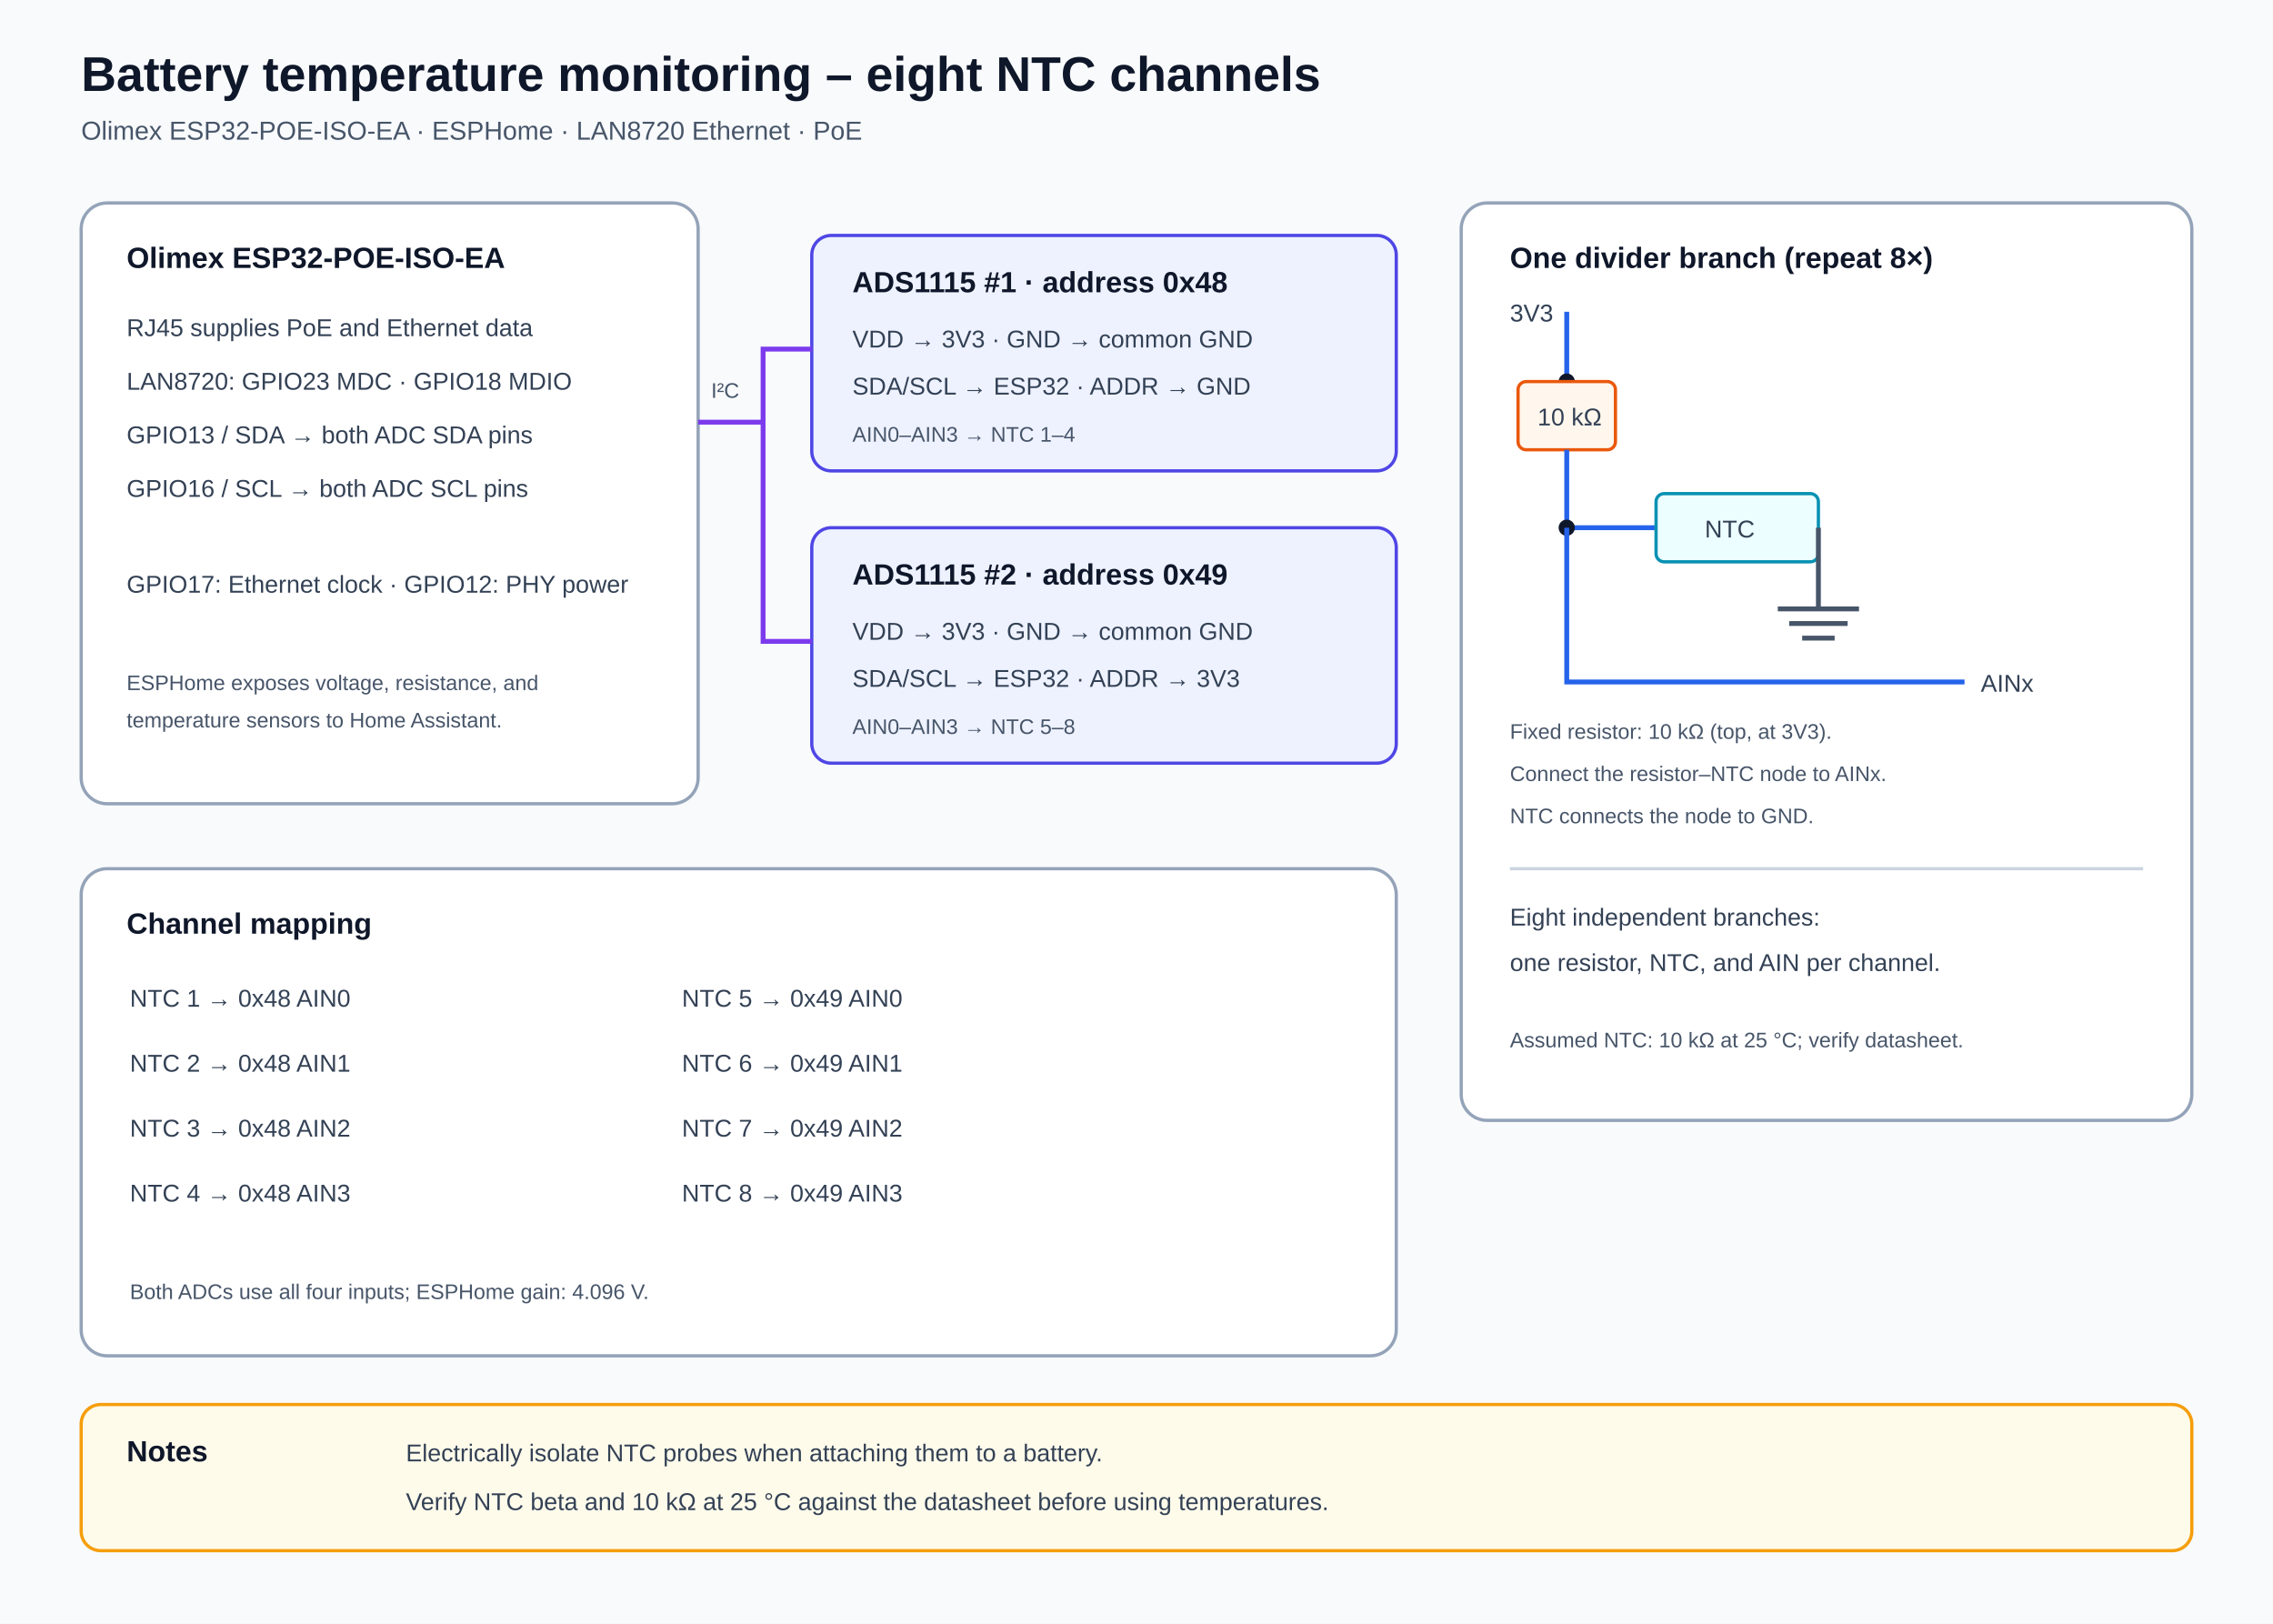
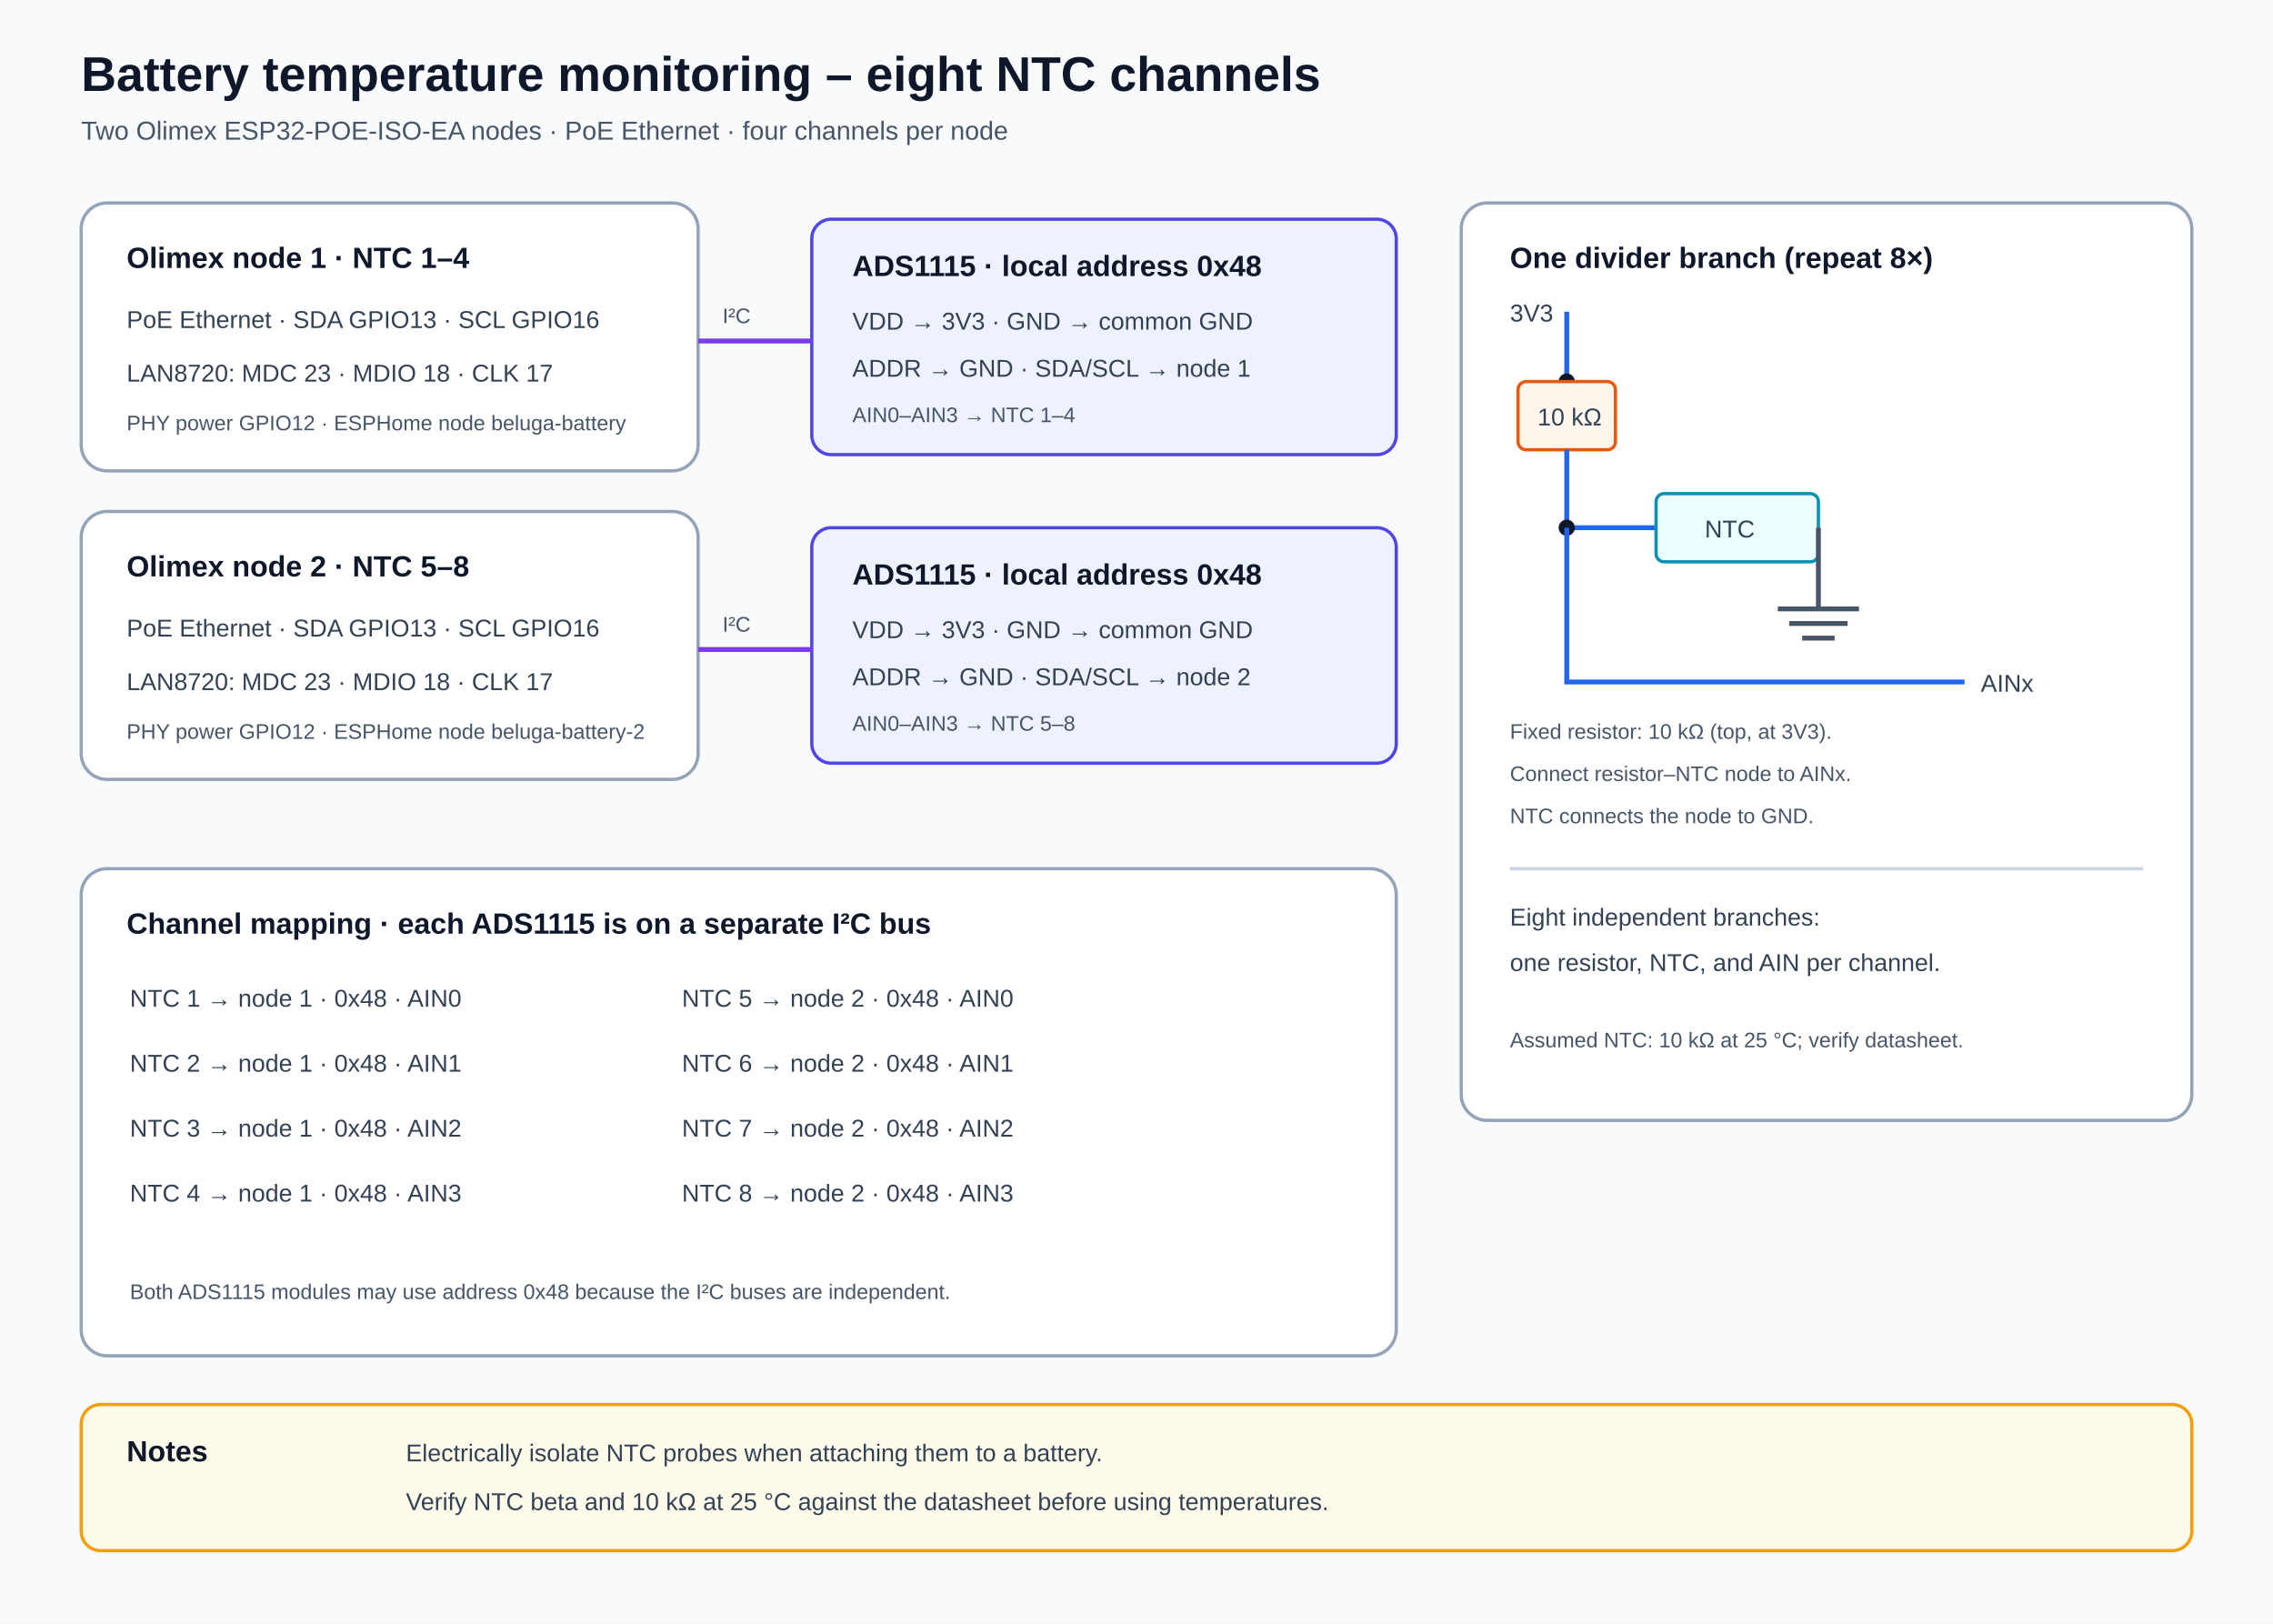
<svg xmlns="http://www.w3.org/2000/svg" width="1400" height="1000" viewBox="0 0 1400 1000" role="img" aria-labelledby="title description">
  <defs>
    <style>
-     .bg{fill:#f8fafc}.panel{fill:#fff;stroke:#94a3b8;stroke-width:2;rx:16}.head{font:700 30px Arial,sans-serif;fill:#0f172a}.sub{font:16px Arial,sans-serif;fill:#475569}.label{font:700 18px Arial,sans-serif;fill:#0f172a}.small{font:15px Arial,sans-serif;fill:#334155}.tiny{font:13px Arial,sans-serif;fill:#475569}.wire{stroke:#2563eb;stroke-width:3;fill:none}.gnd{stroke:#475569;stroke-width:3;fill:none}.i2c{stroke:#7c3aed;stroke-width:3;fill:none}.node{fill:#0f172a}.chip{fill:#eef2ff;stroke:#4f46e5;stroke-width:2;rx:12}.res{fill:#fff7ed;stroke:#ea580c;stroke-width:2;rx:5}.ntc{fill:#ecfeff;stroke:#0891b2;stroke-width:2;rx:5}.note{fill:#fffbeb;stroke:#f59e0b;stroke-width:2;rx:12}
-   </style>
+ .bg{fill:#f8fafc}.panel{fill:#fff;stroke:#94a3b8;stroke-width:2;rx:16}.head{font:700 30px Arial,sans-serif;fill:#0f172a}.sub{font:16px Arial,sans-serif;fill:#475569}.label{font:700 18px Arial,sans-serif;fill:#0f172a}.small{font:15px Arial,sans-serif;fill:#334155}.tiny{font:13px Arial,sans-serif;fill:#475569}.wire{stroke:#2563eb;stroke-width:3;fill:none}.gnd{stroke:#475569;stroke-width:3;fill:none}.i2c{stroke:#7c3aed;stroke-width:3;fill:none}.node{fill:#0f172a}.chip{fill:#eef2ff;stroke:#4f46e5;stroke-width:2;rx:12}.res{fill:#fff7ed;stroke:#ea580c;stroke-width:2;rx:5}.ntc{fill:#ecfeff;stroke:#0891b2;stroke-width:2;rx:5}.note{fill:#fffbeb;stroke:#f59e0b;stroke-width:2;rx:12}
+ </style>
  </defs>
  <rect class="bg" width="1400" height="1000" />
  <text class="head" x="50" y="56">Battery temperature monitoring – eight NTC channels</text>
-   <text class="sub" x="50" y="86">Olimex ESP32-POE-ISO-EA · ESPHome · LAN8720 Ethernet · PoE</text>
-   <rect class="panel" x="50" y="125" width="380" height="370" />
-   <text class="label" x="78" y="165">Olimex ESP32-POE-ISO-EA</text>
-   <text class="small" x="78" y="207">RJ45 supplies PoE and Ethernet data</text>
-   <text class="small" x="78" y="240">LAN8720: GPIO23 MDC · GPIO18 MDIO</text>
-   <text class="small" x="78" y="273">GPIO13 / SDA → both ADC SDA pins</text>
-   <text class="small" x="78" y="306">GPIO16 / SCL → both ADC SCL pins</text>
-   <text class="small" x="78" y="365">GPIO17: Ethernet clock · GPIO12: PHY power</text>
-   <text class="tiny" x="78" y="425">ESPHome exposes voltage, resistance, and</text>
-   <text class="tiny" x="78" y="448">temperature sensors to Home Assistant.</text>
-   <rect class="chip" x="500" y="145" width="360" height="145" />
-   <text class="label" x="525" y="180">ADS1115 #1 · address 0x48</text>
-   <text class="small" x="525" y="214">VDD → 3V3 · GND → common GND</text>
-   <text class="small" x="525" y="243">SDA/SCL → ESP32 · ADDR → GND</text>
-   <text class="tiny" x="525" y="272">AIN0–AIN3 → NTC 1–4</text>
+   <text class="sub" x="50" y="86">Two Olimex ESP32-POE-ISO-EA nodes · PoE Ethernet · four channels per node</text>
+   <rect class="panel" x="50" y="125" width="380" height="165" />
+   <text class="label" x="78" y="165">Olimex node 1 · NTC 1–4</text>
+   <text class="small" x="78" y="202">PoE Ethernet · SDA GPIO13 · SCL GPIO16</text>
+   <text class="small" x="78" y="235">LAN8720: MDC 23 · MDIO 18 · CLK 17</text>
+   <text class="tiny" x="78" y="265">PHY power GPIO12 · ESPHome node beluga-battery</text>
+   <rect class="chip" x="500" y="135" width="360" height="145" />
+   <text class="label" x="525" y="170">ADS1115 · local address 0x48</text>
+   <text class="small" x="525" y="203">VDD → 3V3 · GND → common GND</text>
+   <text class="small" x="525" y="232">ADDR → GND · SDA/SCL → node 1</text>
+   <text class="tiny" x="525" y="260">AIN0–AIN3 → NTC 1–4</text>
+   <path class="i2c" d="M430 210 H500" />
+   <text class="tiny" x="445" y="199" fill="#7c3aed">I²C</text>
+   <rect class="panel" x="50" y="315" width="380" height="165" />
+   <text class="label" x="78" y="355">Olimex node 2 · NTC 5–8</text>
+   <text class="small" x="78" y="392">PoE Ethernet · SDA GPIO13 · SCL GPIO16</text>
+   <text class="small" x="78" y="425">LAN8720: MDC 23 · MDIO 18 · CLK 17</text>
+   <text class="tiny" x="78" y="455">PHY power GPIO12 · ESPHome node beluga-battery-2</text>
  <rect class="chip" x="500" y="325" width="360" height="145" />
-   <text class="label" x="525" y="360">ADS1115 #2 · address 0x49</text>
-   <text class="small" x="525" y="394">VDD → 3V3 · GND → common GND</text>
-   <text class="small" x="525" y="423">SDA/SCL → ESP32 · ADDR → 3V3</text>
-   <text class="tiny" x="525" y="452">AIN0–AIN3 → NTC 5–8</text>
-   <path class="i2c" d="M430 260 H470 V215 H500 M470 260 V395 H500" />
-   <text class="tiny" x="438" y="245" fill="#7c3aed">I²C</text>
+   <text class="label" x="525" y="360">ADS1115 · local address 0x48</text>
+   <text class="small" x="525" y="393">VDD → 3V3 · GND → common GND</text>
+   <text class="small" x="525" y="422">ADDR → GND · SDA/SCL → node 2</text>
+   <text class="tiny" x="525" y="450">AIN0–AIN3 → NTC 5–8</text>
+   <path class="i2c" d="M430 400 H500" />
+   <text class="tiny" x="445" y="389" fill="#7c3aed">I²C</text>
  <rect class="panel" x="900" y="125" width="450" height="565" />
  <text class="label" x="930" y="165">One divider branch (repeat 8×)</text>
  <text class="small" x="930" y="198">3V3</text>
  <path class="wire" d="M965 192 V235" />
  <circle class="node" cx="965" cy="235" r="5" />
  <rect class="res" x="935" y="235" width="60" height="42" />
  <text class="small" x="947" y="262">10 kΩ</text>
  <path class="wire" d="M965 277 V325 H1020" />
  <circle class="node" cx="965" cy="325" r="5" />
  <rect class="ntc" x="1020" y="304" width="100" height="42" />
  <text class="small" x="1050" y="331">NTC</text>
  <path class="gnd" d="M1120 325 V375 M1095 375 H1145 M1102 384 H1138 M1110 393 H1130" />
  <path class="wire" d="M965 325 V420 H1210" />
  <text class="small" x="1220" y="426">AINx</text>
  <text class="tiny" x="930" y="455">Fixed resistor: 10 kΩ (top, at 3V3).</text>
-   <text class="tiny" x="930" y="481">Connect the resistor–NTC node to AINx.</text>
+   <text class="tiny" x="930" y="481">Connect resistor–NTC node to AINx.</text>
  <text class="tiny" x="930" y="507">NTC connects the node to GND.</text>
  <line x1="930" y1="535" x2="1320" y2="535" stroke="#cbd5e1" stroke-width="2" />
  <text class="small" x="930" y="570">Eight independent branches:</text>
  <text class="small" x="930" y="598">one resistor, NTC, and AIN per channel.</text>
  <text class="tiny" x="930" y="645">Assumed NTC: 10 kΩ at 25 °C; verify datasheet.</text>
  <rect class="panel" x="50" y="535" width="810" height="300" />
-   <text class="label" x="78" y="575">Channel mapping</text>
-   <text class="small" x="80" y="620">NTC 1 → 0x48 AIN0</text>
-   <text class="small" x="80" y="660">NTC 2 → 0x48 AIN1</text>
-   <text class="small" x="80" y="700">NTC 3 → 0x48 AIN2</text>
-   <text class="small" x="80" y="740">NTC 4 → 0x48 AIN3</text>
-   <text class="small" x="420" y="620">NTC 5 → 0x49 AIN0</text>
-   <text class="small" x="420" y="660">NTC 6 → 0x49 AIN1</text>
-   <text class="small" x="420" y="700">NTC 7 → 0x49 AIN2</text>
-   <text class="small" x="420" y="740">NTC 8 → 0x49 AIN3</text>
-   <text class="tiny" x="80" y="800">Both ADCs use all four inputs; ESPHome gain: 4.096 V.</text>
+   <text class="label" x="78" y="575">Channel mapping · each ADS1115 is on a separate I²C bus</text>
+   <text class="small" x="80" y="620">NTC 1 → node 1 · 0x48 · AIN0</text>
+   <text class="small" x="80" y="660">NTC 2 → node 1 · 0x48 · AIN1</text>
+   <text class="small" x="80" y="700">NTC 3 → node 1 · 0x48 · AIN2</text>
+   <text class="small" x="80" y="740">NTC 4 → node 1 · 0x48 · AIN3</text>
+   <text class="small" x="420" y="620">NTC 5 → node 2 · 0x48 · AIN0</text>
+   <text class="small" x="420" y="660">NTC 6 → node 2 · 0x48 · AIN1</text>
+   <text class="small" x="420" y="700">NTC 7 → node 2 · 0x48 · AIN2</text>
+   <text class="small" x="420" y="740">NTC 8 → node 2 · 0x48 · AIN3</text>
+   <text class="tiny" x="80" y="800">Both ADS1115 modules may use address 0x48 because the I²C buses are independent.</text>
  <rect class="note" x="50" y="865" width="1300" height="90" />
  <text class="label" x="78" y="900">Notes</text>
  <text class="small" x="250" y="900">Electrically isolate NTC probes when attaching them to a battery.</text>
  <text class="small" x="250" y="930">Verify NTC beta and 10 kΩ at 25 °C against the datasheet before using temperatures.</text>
</svg>
